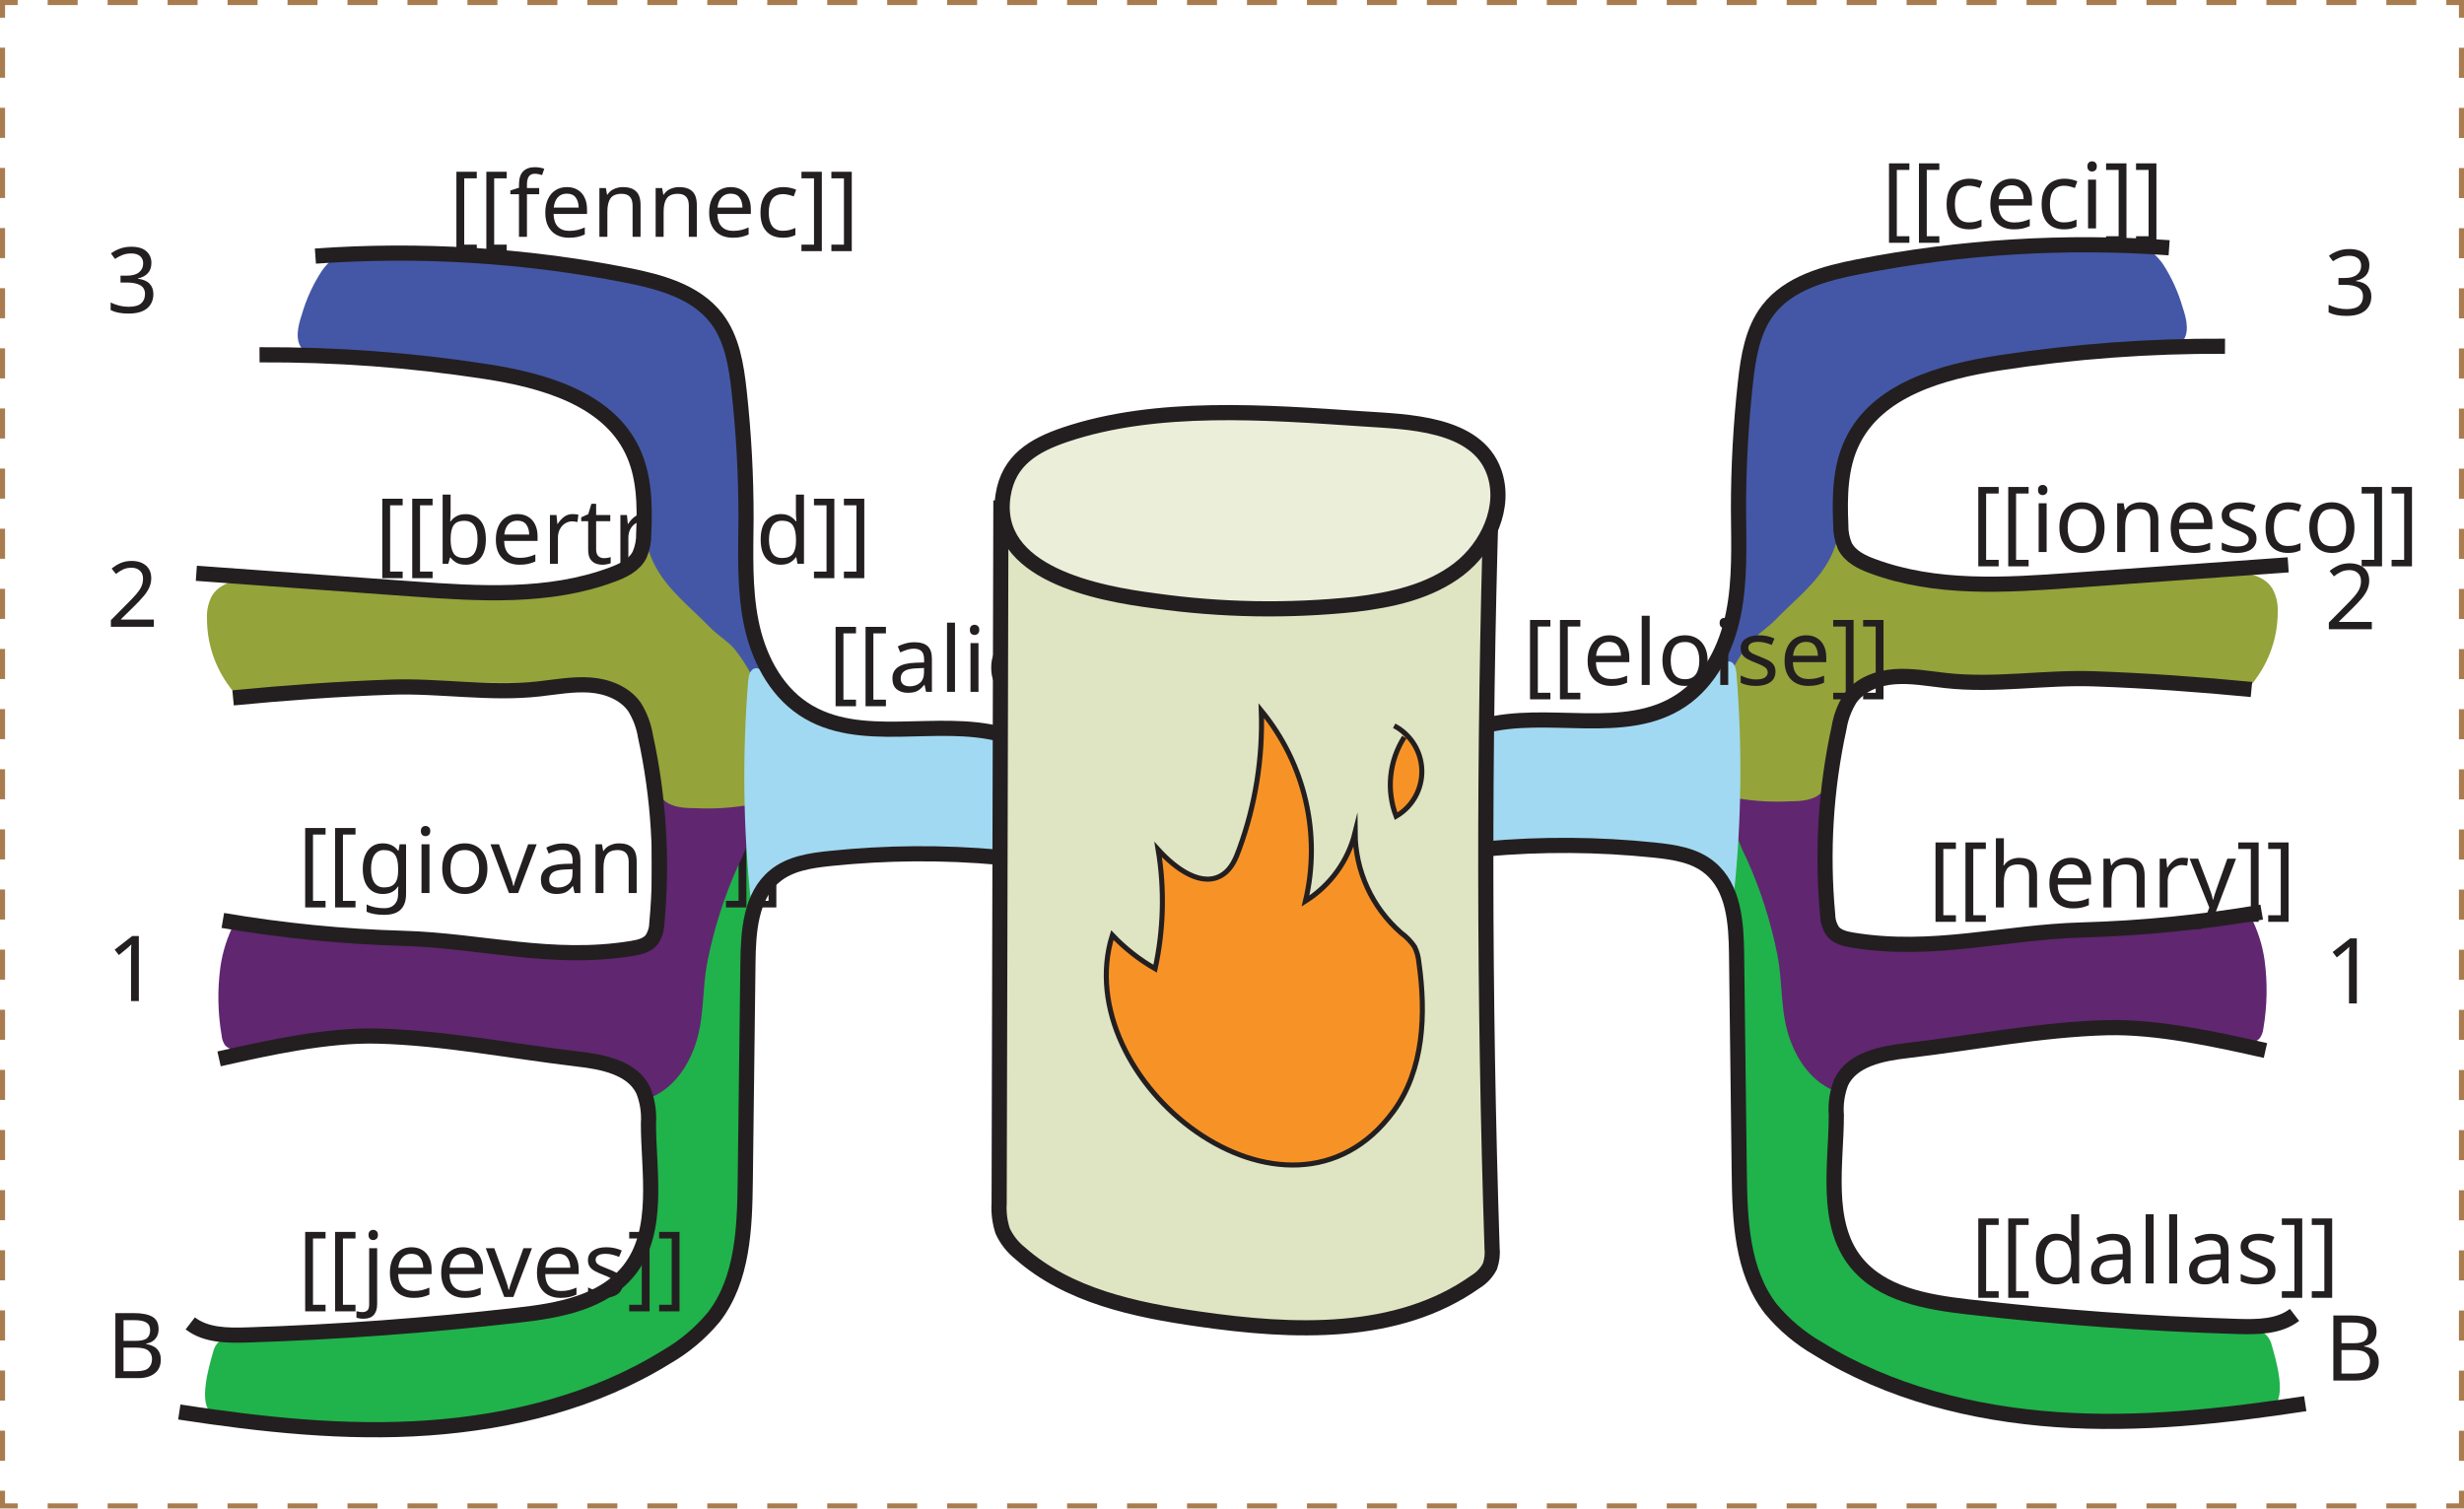
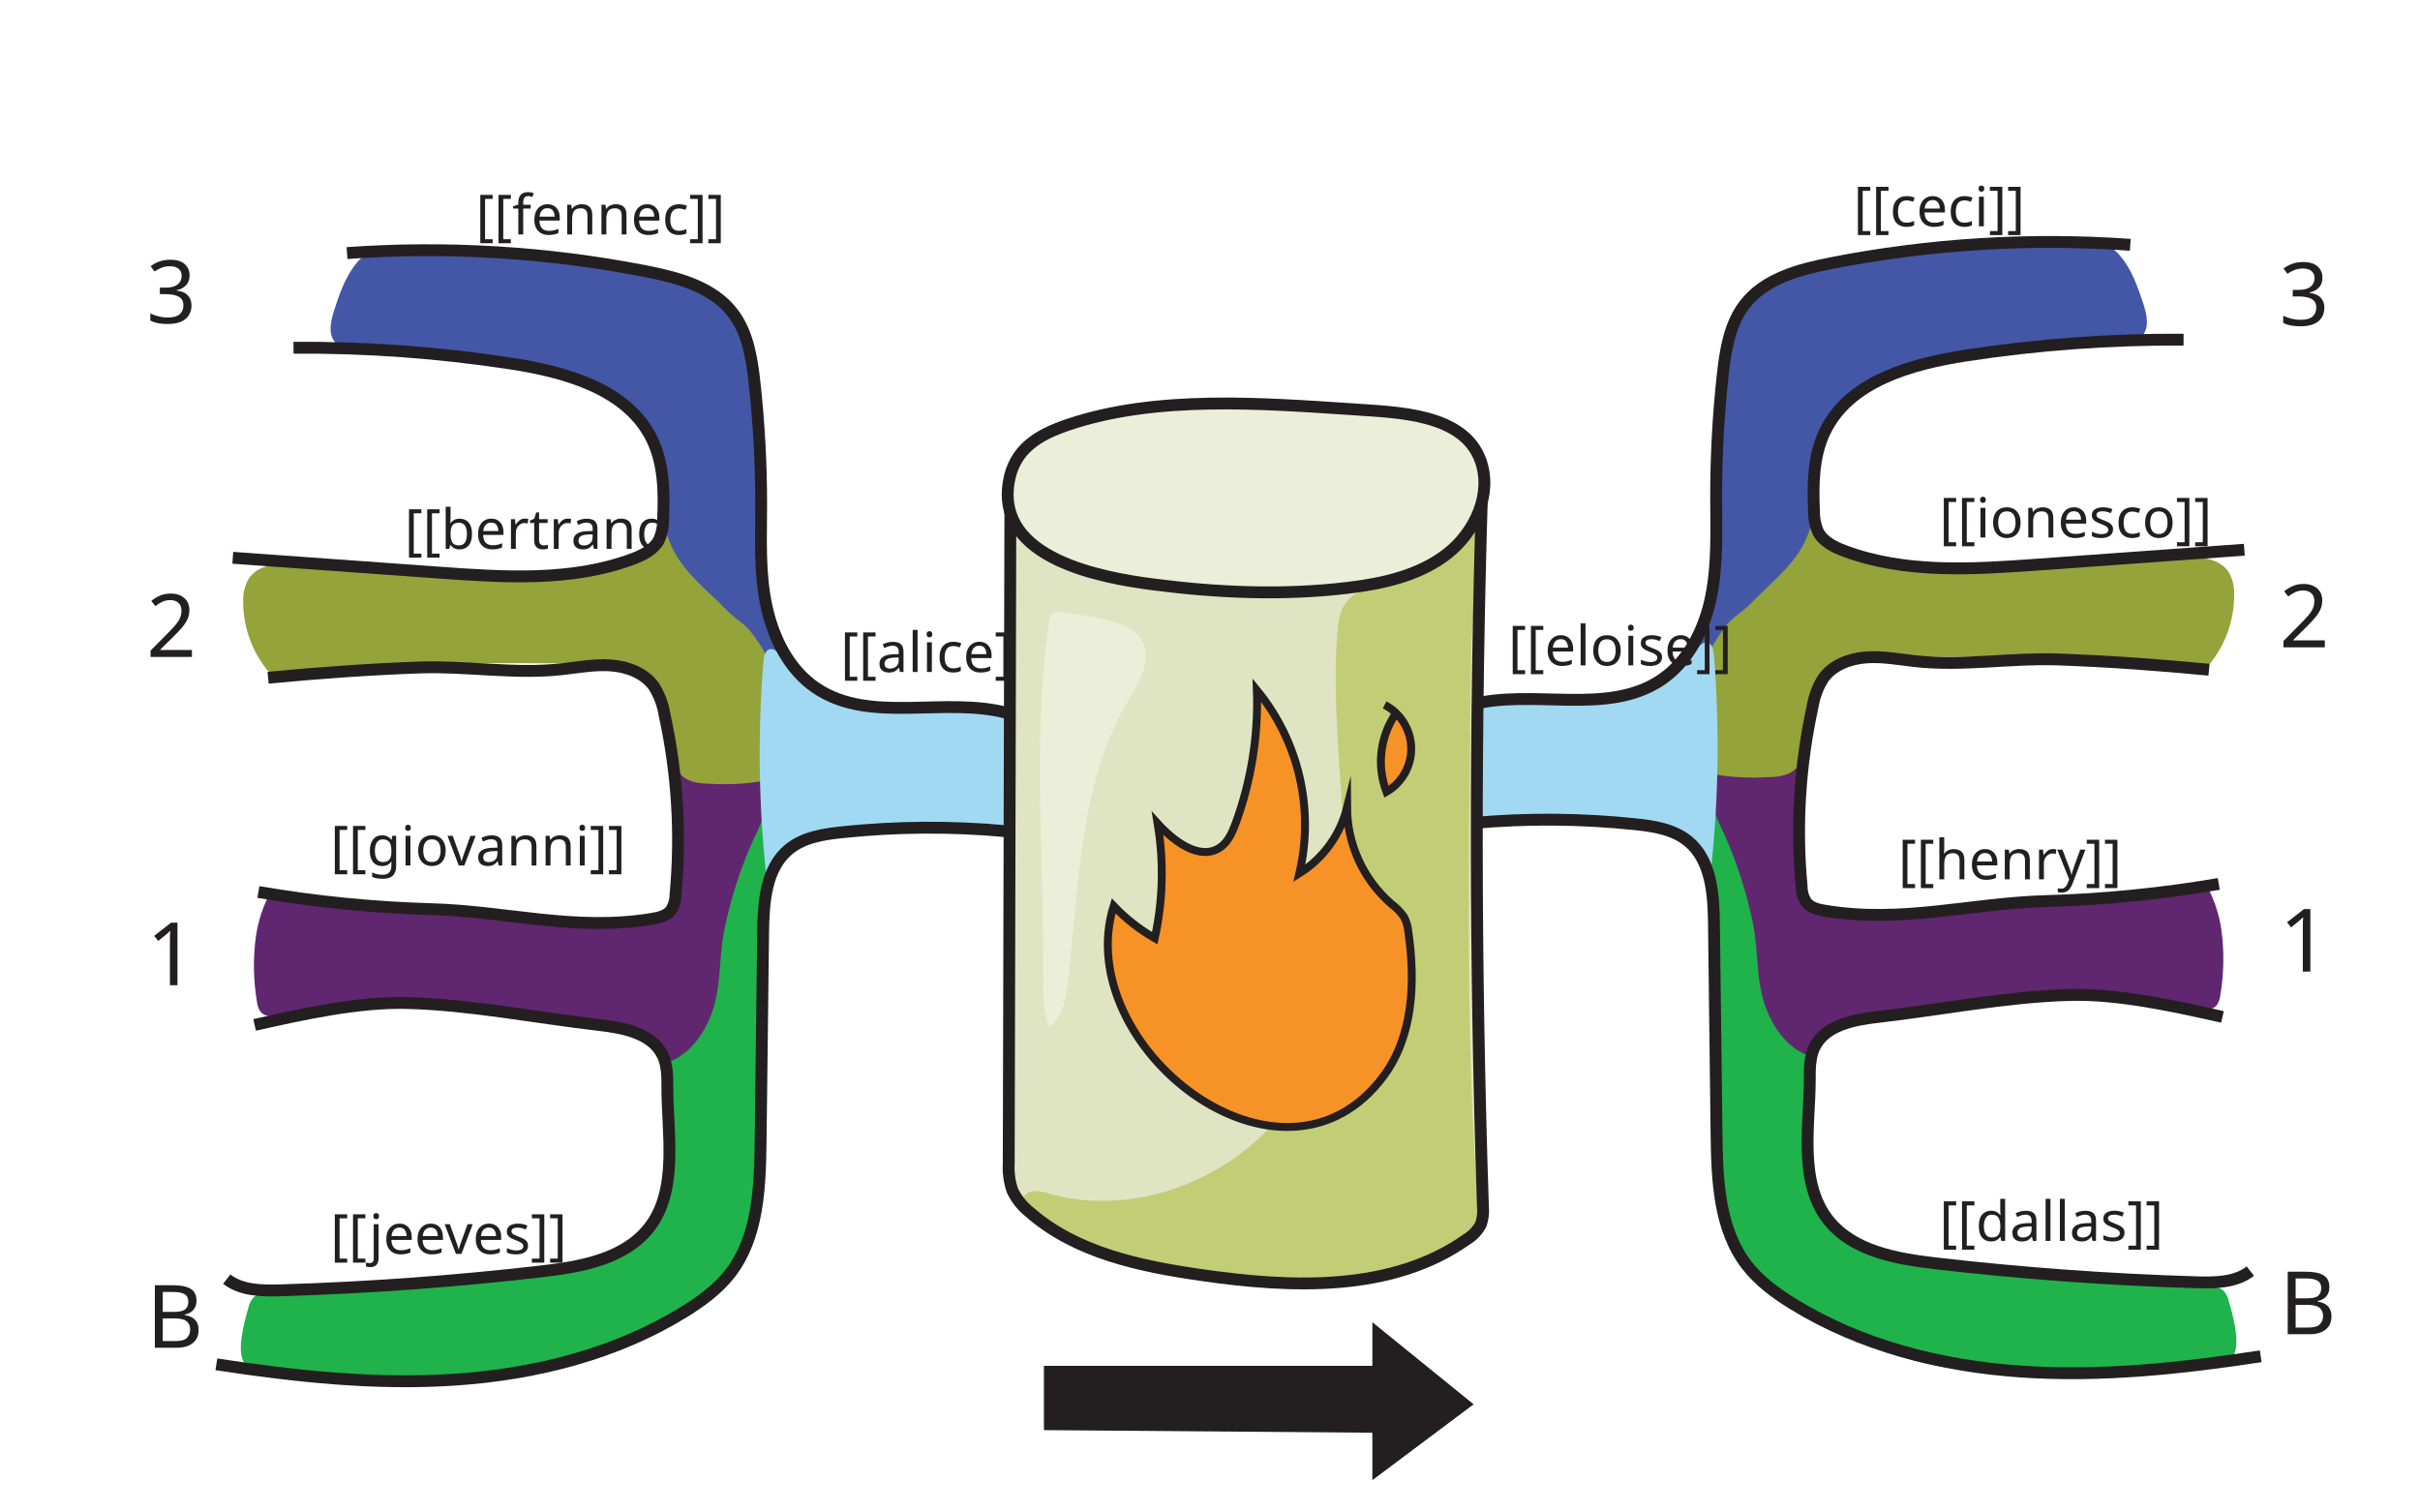
- <svg xmlns="http://www.w3.org/2000/svg" width="487.33" height="298.33" viewBox="0 0 487.33 298.33">
+ <svg xmlns="http://www.w3.org/2000/svg" width="612" height="382.33" viewBox="0 0 612 382.33">
  <g id="jeeves">
-     <polyline points="486.83 294.83 486.83 297.83 483.83 297.83" style="fill:none;stroke:#a97c50;stroke-miterlimit:10" />
-     <line x1="477.9" y1="297.83" x2="6.47" y2="297.83" style="fill:none;stroke:#a97c50;stroke-miterlimit:10;stroke-dasharray:5.93,5.93" />
-     <polyline points="3.5 297.83 0.5 297.83 0.5 294.83" style="fill:none;stroke:#a97c50;stroke-miterlimit:10" />
-     <line x1="0.5" y1="288.89" x2="0.5" y2="6.47" style="fill:none;stroke:#a97c50;stroke-miterlimit:10;stroke-dasharray:5.946,5.946" />
-     <polyline points="0.5 3.5 0.5 0.5 3.5 0.5" style="fill:none;stroke:#a97c50;stroke-miterlimit:10" />
-     <line x1="9.43" y1="0.5" x2="480.87" y2="0.5" style="fill:none;stroke:#a97c50;stroke-miterlimit:10;stroke-dasharray:5.93,5.93" />
-     <polyline points="483.83 0.5 486.83 0.5 486.83 3.5" style="fill:none;stroke:#a97c50;stroke-miterlimit:10" />
-     <line x1="486.83" y1="9.45" x2="486.83" y2="291.86" style="fill:none;stroke:#a97c50;stroke-miterlimit:10;stroke-dasharray:5.946,5.946" />
-     <path d="M195.31,395.74a4.94,4.94,0,0,1,2-1.77c1.84-.71,3.88,1,4.33,2.92s-.2,3.91-.75,5.81c-7.09,24.42.33,50.22-5.17,74.86a35.35,35.35,0,0,1-4.48,10.79c-2.11,3.44-4.35,5-7.85,7l-13.3,7.81a56.47,56.47,0,0,1-5.08,2.75,46.69,46.69,0,0,1-6.53,2.27,60.37,60.37,0,0,1-8,1.81,77.41,77.41,0,0,1-9.51.54l-19.34.29c-3.14,0-6.62.53-9.73.11-2.39-.31-4.27-.91-6.78-.88a66.62,66.62,0,0,1-10.16-.83,7.19,7.19,0,0,1-2.84-.84c-2.85-1.79-.59-9.4.16-12a4.3,4.3,0,0,1,1.27-2.31,4.56,4.56,0,0,1,2.11-.73c5.36,0,11-1.09,16.38-1.5q8.7-.68,17.39-1.47c4.85-.44,9.8-1.46,14.66-1.46l2-.24c9.42-1.11,23.08-.84,28.86-10.12a18.21,18.21,0,0,0,1.92-4.75,49.39,49.39,0,0,0,1.38-18.86c-.31-2.76-1-5.48-1.19-8.25-.58-7.58,2.17-15,4.87-22.07,2.07-5.43,3.92-11,6.17-16.35A57.92,57.92,0,0,1,195.31,395.74Z" transform="translate(-50.17 -228.83)" style="fill:#20b24b" />
-     <text transform="translate(58.92 256.5)" style="font-size:18px;fill:#231f20;font-family:SansSerif, SansSerif">[[jeeves]]</text>
+     <path d="M189.58,206.94a6.13,6.13,0,0,1,2.45-2.19c2.27-.87,4.78,1.23,5.33,3.59s-.24,4.81-.92,7.15c-8.72,30,.41,61.75-6.36,92.05a43.54,43.54,0,0,1-5.51,13.27c-2.6,4.22-5.35,6.1-9.65,8.63L158.57,339a67.2,67.2,0,0,1-6.25,3.38,58.08,58.08,0,0,1-8,2.79,75.05,75.05,0,0,1-9.91,2.23,95,95,0,0,1-11.69.66l-23.78.36c-3.86.06-8.14.65-12,.14-2.93-.39-5.25-1.12-8.33-1.09a79.31,79.31,0,0,1-12.49-1,8.78,8.78,0,0,1-3.49-1c-3.52-2.2-.73-11.56.2-14.79a5.31,5.31,0,0,1,1.55-2.84,5.46,5.46,0,0,1,2.6-.89c6.58,0,13.54-1.35,20.14-1.86q10.7-.82,21.38-1.8c6-.54,12-1.8,18-1.8l2.47-.29c11.58-1.37,28.37-1,35.48-12.44a22.25,22.25,0,0,0,2.37-5.85,60.67,60.67,0,0,0,1.69-23.19c-.38-3.4-1.19-6.74-1.46-10.14-.72-9.32,2.67-18.41,6-27.14,2.55-6.68,4.81-13.52,7.59-20.1A71.16,71.16,0,0,1,189.58,206.94Z" style="fill:#20b24b" />
+     <text transform="translate(83.55 317.09)" style="font-size:14px;fill:#231f20;font-family:SansSerif, SansSerif">[[jeeves]]</text>
  </g>
  <g id="giovanni">
-     <text transform="translate(58.92 176.62)" style="font-size:18px;fill:#231f20;font-family:SansSerif, SansSerif">[[giovanni]]</text>
-     <path d="M99.61,436.08c-1.71.43-3.87.79-5-.62A4.28,4.28,0,0,1,94,433.6a44.73,44.73,0,0,1-.24-13.52,27.15,27.15,0,0,1,2.82-8.76,1.61,1.61,0,0,1,.58-.75,1.79,1.79,0,0,1,1.29,0,107.42,107.42,0,0,0,14.74,2.1l31.3,3c9.82.93,19.3,2.21,29.2.85a10.05,10.05,0,0,0,5-1.62,6.79,6.79,0,0,0,2.2-3.85,20.48,20.48,0,0,0,.29-4.5c-.07-6.47-.52-12.91-1.05-19.38a1.6,1.6,0,0,1,.3-1.34,1.57,1.57,0,0,1,.68-.31c2.73-.7,5.48-1,8.19-1.75,2.87-.78,6.26-.91,8.25,1.68a9.28,9.28,0,0,1,1.32,7.44,34.72,34.72,0,0,1-2.77,7.26,87.34,87.34,0,0,0-6,18.78c-1.17,5.83-.49,11.5-2.67,17.27-1.43,3.76-3.89,7.27-7.44,9.16a2.17,2.17,0,0,1-1.59.33,2.54,2.54,0,0,1-1.16-1.11A13.31,13.31,0,0,0,167,438.61c-5-.22-10.3-1.47-15.31-2.17-11.06-1.53-22.19-3-33.37-2.76A84.06,84.06,0,0,0,99.61,436.08Z" transform="translate(-50.17 -228.83)" style="fill:#602670" />
+     <text transform="translate(83.55 218.88)" style="font-size:14px;fill:#231f20;font-family:SansSerif, SansSerif">[[giovanni]]</text>
+     <path d="M71.91,256.53c-2.11.53-4.77,1-6.09-.76a5.21,5.21,0,0,1-.81-2.28,54.81,54.81,0,0,1-.3-16.62,33.59,33.59,0,0,1,3.46-10.78,2.12,2.12,0,0,1,.72-.92,2.18,2.18,0,0,1,1.59,0,133,133,0,0,0,18.13,2.58l38.48,3.67c12.08,1.14,23.74,2.72,35.9,1,2.16-.3,4.44-.64,6.15-2a8.21,8.21,0,0,0,2.7-4.73,24.35,24.35,0,0,0,.36-5.53c-.09-8-.63-15.88-1.28-23.83a2,2,0,0,1,.36-1.66,2.08,2.08,0,0,1,.83-.37c3.37-.87,6.74-1.23,10.08-2.15,3.53-1,7.7-1.12,10.14,2.06,1.95,2.53,2.25,6,1.62,9.15a42.77,42.77,0,0,1-3.4,8.93,106.88,106.88,0,0,0-7.42,23.09c-1.44,7.16-.6,14.14-3.28,21.23-1.76,4.62-4.79,8.94-9.15,11.27a2.69,2.69,0,0,1-1.95.4,3.08,3.08,0,0,1-1.43-1.36,16.39,16.39,0,0,0-12.5-7.31c-6.16-.27-12.67-1.8-18.83-2.66-13.59-1.88-27.28-3.7-41-3.39A103.44,103.44,0,0,0,71.91,256.53Z" style="fill:#602670" />
  </g>
  <g id="bertrand">
-     <text transform="translate(74.17 111.5)" style="font-size:18px;fill:#231f20;font-family:SansSerif, SansSerif">[[bertrand]]</text>
-     <path d="M102.57,343.44l13.68.82c4.37.26,9,1,13.36.73,8.5-.51,17,.71,25.65-.17,4.43-.45,8.94-.77,13.22-2.08,3.18-1,8.39-3.06,8.84-6.93a5.2,5.2,0,0,1,.34-2,2,2,0,0,1,1.74-.91,3.09,3.09,0,0,1,1.88.77c1.39,1.17,1.89,3.06,2.53,4.76,2.87,7.57,10.43,12.55,15.42,18.71a18.48,18.48,0,0,1,3.14,4.94,21.11,21.11,0,0,1,1,7.13c.13,5,.24,10.19-1.25,15a6,6,0,0,1-1.27,2.45,6.07,6.07,0,0,1-3.31,1.49,48.41,48.41,0,0,1-10,.51c-2.16,0-4.54-.16-6.13-1.63s-1.85-3.51-2.1-5.49a47.31,47.31,0,0,0-1.63-9.1,12.38,12.38,0,0,0-5.52-7.15c-2.53-1.33-5.51-1.37-8.37-1.38l-11.4,0c-17.46-.06-35-.12-52.25,2.65a5.25,5.25,0,0,1-2.23,0,4.71,4.71,0,0,1-2.3-1.87,22.35,22.35,0,0,1-4.5-13.49,8.69,8.69,0,0,1,1-4.58C94.18,343.36,98.76,343.22,102.57,343.44Z" transform="translate(-50.17 -228.83)" style="fill:#94a33a" />
+     <text transform="translate(102.31 138.8)" style="font-size:14px;fill:#231f20;font-family:SansSerif, SansSerif">[[bertrand]]</text>
+     <path d="M75.55,142.63l16.81,1c5.38.32,11.06,1.21,16.43.88,10.45-.62,21,.88,31.54-.2,5.45-.55,11-.94,16.26-2.55,3.9-1.19,10.32-3.77,10.86-8.53a6.38,6.38,0,0,1,.43-2.48,2.4,2.4,0,0,1,2.14-1.13,3.76,3.76,0,0,1,2.3,1c1.71,1.44,2.33,3.75,3.12,5.84,3.53,9.31,12.82,15.45,19,23a22.86,22.86,0,0,1,3.86,6.08c1.07,2.76,1.16,5.8,1.24,8.76.15,6.21.29,12.54-1.55,18.46a5.95,5.95,0,0,1-5.63,4.85,58.78,58.78,0,0,1-12.3.62c-2.66-.05-5.57-.2-7.53-2s-2.28-4.31-2.59-6.76c-.47-3.76-.8-7.58-2-11.17s-3.43-7-6.79-8.8c-3.1-1.64-6.78-1.69-10.29-1.7l-14-.06c-21.47-.08-43.06-.15-64.25,3.26a6.72,6.72,0,0,1-2.75.05,5.81,5.81,0,0,1-2.83-2.3,27.57,27.57,0,0,1-5.53-16.59,10.68,10.68,0,0,1,1.29-5.63C65.22,142.52,70.86,142.35,75.55,142.63Z" style="fill:#94a33a" />
  </g>
  <g id="fennec">
-     <text transform="translate(88.83 46.83)" style="font-size:18px;fill:#231f20;font-family:SansSerif, SansSerif">[[fennec]]</text>
-     <path d="M113.85,282.36c1-1.37,2.55-3.09,4.33-3.32,3.26-.42,7.1.11,10.43.12,3.71,0,7.42.09,11.13.23q11.13.41,22.22,1.55c6.42.66,12.86,1.52,19,3.58,5.68,1.91,11.43,5.32,13.46,11,1,2.74,1,5.73,1.26,8.63.42,4.57,1.52,9.06,2.06,13.61.86,7.32.25,14.69.3,22,.06,7.64,1.82,14.13,4.66,21.2a4.45,4.45,0,0,1,.49,2.38,3.45,3.45,0,0,1-1.4,2,1.43,1.43,0,0,1-.43.25c-.68.22-1.23-.56-1.55-1.2a33.3,33.3,0,0,0-4.41-7.25c-1.41-1.61-3.33-2.7-4.84-4.26-3.79-3.94-8.39-7.37-10.92-12.33-2.25-4.37-2.56-9.45-2.88-14.35a22.27,22.27,0,0,0-1.48-7.79A18.5,18.5,0,0,0,171,313a42.68,42.68,0,0,0-8.23-6.3c-7.19-4.14-15.63-5.59-23.92-6.12s-16.62-.21-24.87-1.15a6.4,6.4,0,0,1-3.8-1.34c-1.79-1.71-1.12-4.67-.33-7A31.92,31.92,0,0,1,113.85,282.36Z" transform="translate(-50.17 -228.83)" style="fill:#4457a6" />
+     <text transform="translate(120.34 59.29)" style="font-size:14px;fill:#231f20;font-family:SansSerif, SansSerif">[[fennec]]</text>
+     <path d="M89.41,67.52c1.22-1.68,3.13-3.8,5.33-4.08,4-.52,8.73.13,12.82.15,4.56,0,9.13.11,13.69.27q13.69.51,27.32,1.91c7.89.81,15.82,1.87,23.34,4.4,7,2.35,14.05,6.55,16.55,13.48,1.22,3.37,1.21,7,1.54,10.62.52,5.62,1.88,11.13,2.54,16.73,1.06,9,.31,18.06.37,27.09.07,9.39,2.24,17.37,5.73,26.06a5.62,5.62,0,0,1,.61,2.93,4.27,4.27,0,0,1-1.73,2.51,1.63,1.63,0,0,1-.52.31c-.85.26-1.52-.69-1.91-1.48a41.17,41.17,0,0,0-5.43-8.91c-1.73-2-4.09-3.33-5.94-5.25-4.66-4.83-10.32-9.06-13.44-15.15-2.75-5.38-3.14-11.62-3.54-17.65-.21-3.26-.46-6.61-1.82-9.58a22.68,22.68,0,0,0-5.18-6.72,52.08,52.08,0,0,0-10.12-7.75c-8.85-5.09-19.22-6.87-29.41-7.52s-20.45-.26-30.59-1.42C88,88.28,86.17,88,85,86.83c-2.2-2.11-1.38-5.74-.4-8.63C85.81,74.48,87.11,70.7,89.41,67.52Z" style="fill:#4457a6" />
  </g>
  <g id="alice">
-     <path d="M249.13,374a2.65,2.65,0,0,1,1.78.83,2.58,2.58,0,0,1,.35,1.2q1.11,9.36,1.49,18.78a4.1,4.1,0,0,1-.15,1.6c-.45,1.2-1.9,1.7-3.19,1.77-2.53.14-5-.76-7.51-1.05a30.53,30.53,0,0,0-5.89.09l-16.89,1.32a49.12,49.12,0,0,0-11.32,1.78,16.62,16.62,0,0,0-9.15,6.54,235.12,235.12,0,0,1-.5-43.43c.08-1,.39-2.25,1.38-2.42.76-.14,1.42.49,1.95,1.05,4.58,4.83,10.3,8.87,16.83,10.19a47.53,47.53,0,0,0,9.54.61C235.18,372.78,241.88,372.69,249.13,374Z" transform="translate(-50.17 -228.83)" style="fill:#a2d9f2" />
-     <text transform="translate(163.83 136.83)" style="font-size:18px;fill:#231f20;font-family:SansSerif, SansSerif">[[alice]]</text>
+     <path d="M255.76,180.14a3.21,3.21,0,0,1,2.19,1,3.35,3.35,0,0,1,.43,1.47q1.37,11.51,1.83,23.1a5,5,0,0,1-.19,2c-.55,1.48-2.34,2.09-3.92,2.18-3.11.17-6.14-.94-9.23-1.29a38.19,38.19,0,0,0-7.25.11l-20.76,1.62c-4.69.37-9.44.75-13.92,2.19s-8.75,4.06-11.26,8.05a289.65,289.65,0,0,1-.61-53.41c.1-1.23.48-2.77,1.69-3,.94-.16,1.75.6,2.4,1.29,5.64,6,12.67,10.92,20.7,12.53a57.47,57.47,0,0,0,11.73.75C238.6,178.7,246.84,178.59,255.76,180.14Z" style="fill:#a2d9f2" />
+     <text transform="translate(212.56 169.94)" style="font-size:14px;fill:#231f20;font-family:SansSerif, SansSerif">[[alice]]</text>
  </g>
  <g id="dallas">
-     <path d="M396.45,394.39a4.93,4.93,0,0,0-2-1.78c-1.84-.71-3.89,1-4.33,2.92s.2,3.91.75,5.81c7.09,24.42-.34,50.22,5.17,74.86a35.3,35.3,0,0,0,4.48,10.8c2.11,3.43,4.35,5,7.85,7l13.29,7.8a55.34,55.34,0,0,0,5.08,2.75,46.69,46.69,0,0,0,6.53,2.27,60.16,60.16,0,0,0,8.06,1.81,75.49,75.49,0,0,0,9.51.54l19.33.29c3.15,0,6.63.53,9.74.12,2.38-.32,4.27-.92,6.78-.89a64,64,0,0,0,10.15-.83,7.25,7.25,0,0,0,2.84-.83c2.86-1.8.59-9.41-.16-12a4.35,4.35,0,0,0-1.26-2.31,4.54,4.54,0,0,0-2.11-.72c-5.36,0-11-1.09-16.38-1.51q-8.7-.68-17.39-1.46c-4.85-.44-9.8-1.47-14.67-1.47l-2-.23c-9.42-1.12-23.08-.85-28.86-10.12a18.07,18.07,0,0,1-1.92-4.76,49.18,49.18,0,0,1-1.38-18.86c.31-2.76,1-5.48,1.18-8.25.59-7.57-2.16-15-4.87-22.07-2.07-5.43-3.91-11-6.17-16.34A57,57,0,0,0,396.45,394.39Z" transform="translate(-50.17 -228.83)" style="fill:#20b24b" />
-     <text transform="translate(389.83 253.83)" style="font-size:18px;fill:#231f20;font-family:SansSerif, SansSerif">[[dallas]]</text>
+     <path d="M436.91,205.27a6.1,6.1,0,0,0-2.45-2.18c-2.27-.88-4.78,1.22-5.33,3.59s.24,4.81.92,7.14c8.72,30-.41,61.75,6.36,92.05a43.29,43.29,0,0,0,5.51,13.27c2.6,4.22,5.35,6.11,9.65,8.63l16.35,9.6a68.33,68.33,0,0,0,6.24,3.38,56.92,56.92,0,0,0,8,2.79,73.49,73.49,0,0,0,9.91,2.23,95,95,0,0,0,11.69.66l23.78.36c3.86.06,8.14.65,12,.14,2.93-.39,5.24-1.12,8.33-1.09a80.51,80.51,0,0,0,12.49-1,9,9,0,0,0,3.49-1c3.51-2.2.73-11.56-.2-14.79a5.31,5.31,0,0,0-1.55-2.84,5.46,5.46,0,0,0-2.6-.89c-6.58,0-13.54-1.34-20.14-1.86q-10.7-.82-21.38-1.8c-6-.54-12.05-1.8-18-1.8l-2.47-.29c-11.58-1.37-28.37-1-35.48-12.44a22.25,22.25,0,0,1-2.37-5.85A60.67,60.67,0,0,1,457.94,278c.38-3.39,1.19-6.73,1.45-10.14.72-9.32-2.66-18.41-6-27.14-2.55-6.68-4.81-13.52-7.59-20.1A71.16,71.16,0,0,0,436.91,205.27Z" style="fill:#20b24b" />
+     <text transform="translate(490.45 313.82)" style="font-size:14px;fill:#231f20;font-family:SansSerif, SansSerif">[[dallas]]</text>
  </g>
  <g id="henry">
-     <path d="M492.15,434.72c1.72.43,3.88.79,5-.62a4.13,4.13,0,0,0,.67-1.85,44.74,44.74,0,0,0,.24-13.52,27.24,27.24,0,0,0-2.82-8.76,1.61,1.61,0,0,0-.58-.75,1.74,1.74,0,0,0-1.29,0,107.54,107.54,0,0,1-14.75,2.09l-31.29,3c-9.82.93-19.31,2.21-29.2.86a10,10,0,0,1-5-1.63,6.68,6.68,0,0,1-2.2-3.85,19.89,19.89,0,0,1-.29-4.5c.07-6.47.51-12.91,1-19.37a1.61,1.61,0,0,0-.29-1.35,1.55,1.55,0,0,0-.68-.3c-2.74-.71-5.48-1-8.2-1.75s-6.25-.91-8.24,1.67a9.25,9.25,0,0,0-1.32,7.44,34.46,34.46,0,0,0,2.77,7.27,87.08,87.08,0,0,1,6,18.77c1.17,5.83.49,11.51,2.67,17.27,1.43,3.76,3.89,7.27,7.44,9.16a2.15,2.15,0,0,0,1.58.33,2.46,2.46,0,0,0,1.17-1.11,13.34,13.34,0,0,1,10.16-5.94c5-.22,10.31-1.47,15.32-2.16,11-1.54,22.19-3,33.37-2.76A84.47,84.47,0,0,1,492.15,434.72Z" transform="translate(-50.17 -228.83)" style="fill:#602670" />
-     <text transform="translate(381.37 179.47)" style="font-size:18px;fill:#231f20;font-family:SansSerif, SansSerif">[[henry]]</text>
+     <path d="M554.58,254.86c2.11.54,4.77,1,6.09-.75a5.2,5.2,0,0,0,.81-2.29,54.8,54.8,0,0,0,.3-16.62,33.44,33.44,0,0,0-3.47-10.78,2,2,0,0,0-.71-.92,2.18,2.18,0,0,0-1.59,0,133,133,0,0,1-18.13,2.58l-38.48,3.67c-12.08,1.15-23.74,2.72-35.9,1.05-2.16-.29-4.44-.64-6.15-2a8.16,8.16,0,0,1-2.7-4.73,24.35,24.35,0,0,1-.36-5.53c.08-8,.63-15.88,1.28-23.83a1.47,1.47,0,0,0-1.19-2c-3.37-.87-6.74-1.23-10.08-2.15-3.53-1-7.7-1.12-10.14,2.06-2,2.54-2.25,6-1.62,9.15a42.77,42.77,0,0,0,3.4,8.93,107.23,107.23,0,0,1,7.42,23.09c1.44,7.17.6,14.15,3.28,21.23,1.76,4.62,4.78,9,9.15,11.27a2.64,2.64,0,0,0,1.95.4,3.08,3.08,0,0,0,1.43-1.36,16.39,16.39,0,0,1,12.5-7.31c6.16-.26,12.67-1.8,18.83-2.65,13.59-1.89,27.28-3.71,41-3.4A104,104,0,0,1,554.58,254.86Z" style="fill:#602670" />
+     <text transform="translate(480.05 222.37)" style="font-size:14px;fill:#231f20;font-family:SansSerif, SansSerif">[[henry]]</text>
  </g>
  <g id="ionesco">
-     <path d="M489.2,342.09l-13.68.82c-4.37.26-9,1-13.36.72-8.5-.51-17.05.71-25.65-.16-4.43-.45-8.94-.77-13.22-2.08-3.18-1-8.39-3.06-8.84-6.94a5.24,5.24,0,0,0-.35-2,1.94,1.94,0,0,0-1.74-.91,3,3,0,0,0-1.87.78c-1.39,1.17-1.89,3.05-2.54,4.75-2.87,7.57-10.42,12.56-15.42,18.71a19,19,0,0,0-3.14,4.94,21.11,21.11,0,0,0-1,7.13c-.12,5.05-.24,10.2,1.26,15a4.82,4.82,0,0,0,4.58,3.94,47,47,0,0,0,10,.51c2.16,0,4.53-.16,6.12-1.63s1.86-3.5,2.11-5.49a46.32,46.32,0,0,1,1.63-9.09,12.28,12.28,0,0,1,5.52-7.15c2.52-1.34,5.51-1.38,8.37-1.39l11.39,0c17.46-.07,35-.13,52.26,2.64a5.25,5.25,0,0,0,2.23,0,4.6,4.6,0,0,0,2.3-1.87,22.38,22.38,0,0,0,4.5-13.49,8.71,8.71,0,0,0-1.05-4.58C497.59,342,493,341.86,489.2,342.09Z" transform="translate(-50.17 -228.83)" style="fill:#94a33a" />
-     <text transform="translate(389.83 109.17)" style="font-size:18px;fill:#231f20;font-family:SansSerif, SansSerif">[[ionesco]]</text>
+     <path d="M550.94,141l-16.81,1c-5.38.32-11.06,1.21-16.43.89-10.45-.63-21,.87-31.54-.2-5.45-.56-11-.95-16.26-2.56-3.9-1.19-10.32-3.76-10.87-8.53a6.2,6.2,0,0,0-.42-2.48,2.4,2.4,0,0,0-2.14-1.12,3.73,3.73,0,0,0-2.3.95c-1.71,1.44-2.33,3.76-3.12,5.85-3.53,9.3-12.82,15.44-19,23a23.54,23.54,0,0,0-3.86,6.08,26.37,26.37,0,0,0-1.23,8.77c-.15,6.2-.29,12.53,1.55,18.46a7.39,7.39,0,0,0,1.55,3,7.49,7.49,0,0,0,4.08,1.83,59.44,59.44,0,0,0,12.3.63c2.66-.05,5.57-.2,7.53-2s2.28-4.31,2.59-6.75c.47-3.77.8-7.59,2-11.18s3.43-7,6.78-8.79c3.11-1.65,6.79-1.7,10.3-1.71l14-.05c21.47-.08,43.05-.16,64.25,3.25a6.55,6.55,0,0,0,2.75.05,5.69,5.69,0,0,0,2.82-2.3A27.5,27.5,0,0,0,565,150.47a10.7,10.7,0,0,0-1.29-5.63C561.27,140.86,555.63,140.68,550.94,141Z" style="fill:#94a33a" />
+     <text transform="translate(490.45 135.93)" style="font-size:14px;fill:#231f20;font-family:SansSerif, SansSerif">[[ionesco]]</text>
  </g>
  <g id="ceci">
-     <path d="M477.92,281c-1-1.37-2.55-3.09-4.33-3.32-3.27-.41-7.11.12-10.43.13q-5.57,0-11.13.22-11.14.41-22.22,1.55c-6.42.66-12.87,1.52-19,3.58-5.68,1.91-11.43,5.33-13.46,11-1,2.75-1,5.73-1.26,8.64-.42,4.57-1.53,9.05-2.07,13.61-.86,7.31-.24,14.69-.3,22-.05,7.63-1.81,14.12-4.65,21.19a4.55,4.55,0,0,0-.5,2.38,3.43,3.43,0,0,0,1.41,2,1.33,1.33,0,0,0,.42.26c.69.21,1.24-.56,1.56-1.21a33.08,33.08,0,0,1,4.41-7.24c1.41-1.61,3.33-2.71,4.83-4.27,3.79-3.93,8.39-7.37,10.93-12.32,2.24-4.38,2.56-9.45,2.88-14.36a21.87,21.87,0,0,1,1.48-7.79,18.5,18.5,0,0,1,4.22-5.47,42.62,42.62,0,0,1,8.22-6.3c7.2-4.14,15.64-5.58,23.92-6.11S469.5,299,477.75,298a6.33,6.33,0,0,0,3.79-1.33c1.8-1.72,1.13-4.67.33-7A32,32,0,0,0,477.92,281Z" transform="translate(-50.17 -228.83)" style="fill:#4457a6" />
-     <text transform="translate(372.17 45.17)" style="font-size:18px;fill:#231f20;font-family:SansSerif, SansSerif">[[ceci]]</text>
+     <path d="M537.08,65.85c-1.22-1.68-3.14-3.8-5.33-4.08-4-.52-8.73.14-12.82.15q-6.85,0-13.69.27-13.69.51-27.32,1.91c-7.89.82-15.82,1.87-23.34,4.4-7,2.36-14.05,6.55-16.55,13.48-1.22,3.38-1.22,7-1.54,10.62-.52,5.62-1.89,11.13-2.55,16.74-1.06,9-.3,18.06-.36,27.08-.07,9.39-2.24,17.37-5.73,26.06a5.62,5.62,0,0,0-.61,2.93,4.24,4.24,0,0,0,1.73,2.51,1.63,1.63,0,0,0,.52.31c.84.26,1.52-.69,1.91-1.48a41.17,41.17,0,0,1,5.43-8.91c1.73-2,4.09-3.32,5.94-5.24,4.66-4.84,10.32-9.07,13.44-15.16,2.75-5.38,3.14-11.62,3.54-17.65.21-3.26.46-6.6,1.82-9.58a22.81,22.81,0,0,1,5.18-6.72,52.47,52.47,0,0,1,10.12-7.75c8.85-5.09,19.22-6.87,29.41-7.52s20.45-.26,30.59-1.42c1.67-.19,3.45-.48,4.67-1.64,2.2-2.11,1.38-5.74.4-8.63C540.68,72.81,539.38,69,537.08,65.85Z" style="fill:#4457a6" />
+     <text transform="translate(468.73 57.24)" style="font-size:14px;fill:#231f20;font-family:SansSerif, SansSerif">[[ceci]]</text>
  </g>
  <g id="eloise">
-     <path d="M363.92,371.45a47.38,47.38,0,0,0,9.53-.61c6.54-1.32,12.25-5.36,16.84-10.19.53-.56,1.19-1.18,1.95-1,1,.17,1.29,1.42,1.37,2.42a235.21,235.21,0,0,1-.49,43.44,16.62,16.62,0,0,0-9.16-6.55,49.49,49.49,0,0,0-11.32-1.78l-16.88-1.32a31.34,31.34,0,0,0-5.89-.08c-2.52.28-5,1.18-7.51,1-1.29-.07-2.74-.56-3.19-1.77a3.91,3.91,0,0,1-.15-1.6q.38-9.4,1.49-18.78a2.5,2.5,0,0,1,.35-1.2,2.55,2.55,0,0,1,1.77-.82C349.89,371.33,356.59,371.42,363.92,371.45Z" transform="translate(-50.17 -228.83)" style="fill:#a2d9f2" />
-     <text transform="translate(301.17 135.47)" style="font-size:18px;fill:#231f20;font-family:SansSerif, SansSerif">[[eloise]]</text>
+     <path d="M396.9,177.06a58.23,58.23,0,0,0,11.73-.74c8-1.62,15.06-6.59,20.7-12.54.65-.68,1.46-1.45,2.4-1.29,1.21.22,1.58,1.75,1.69,3a289.56,289.56,0,0,1-.61,53.4c-2.51-4-6.78-6.61-11.26-8s-9.23-1.82-13.92-2.18L386.87,207a38.2,38.2,0,0,0-7.25-.11c-3.09.35-6.12,1.46-9.23,1.29-1.58-.08-3.37-.69-3.92-2.18a4.79,4.79,0,0,1-.19-2q.47-11.58,1.83-23.09a2.41,2.41,0,0,1,2.62-2.5C379.65,176.92,387.89,177,396.9,177.06Z" style="fill:#a2d9f2" />
+     <text transform="translate(381.43 168.28)" style="font-size:14px;fill:#231f20;font-family:SansSerif, SansSerif">[[eloise]]</text>
  </g>
  <g id="Layer_1" data-name="Layer 1">
-     <path d="M343.35,372.47c12.92-3.5,28.17,2.31,39.32-5.11,5.7-3.8,9-10.44,10.34-17.15s1.05-13.65,1-20.5a228.49,228.49,0,0,1,1.37-25.22c.55-5,1.38-10.31,4.46-14.33,4.1-5.35,11.2-7.27,17.82-8.56a233.37,233.37,0,0,1,61.52-3.77" transform="translate(-50.17 -228.83)" style="fill:none;stroke:#231f20;stroke-miterlimit:10;stroke-width:3px" />
-     <path d="M343.92,396.73a172.87,172.87,0,0,1,33.43.22c3.89.41,8,1,11,3.53,4.75,3.92,5.21,10.91,5.28,17.07q.27,21.56.53,43.1c.11,9.4.47,19.53,6.21,27a34.64,34.64,0,0,0,9.43,7.93c14,8.67,30.53,12.83,47,14s33-.65,49.3-3.14" transform="translate(-50.17 -228.83)" style="fill:none;stroke:#231f20;stroke-miterlimit:10;stroke-width:3px" />
-     <path d="M490.23,297.31a282.53,282.53,0,0,0-44.72,3.3c-11.31,1.74-24.05,5.3-29,15.61-2.42,5-2.51,10.83-2.27,16.4a10.09,10.09,0,0,0,.8,4.19c1.05,2.08,3.33,3.21,5.52,4,12.48,4.64,26.23,3.75,39.51,2.79l42.66-3.06" transform="translate(-50.17 -228.83)" style="fill:none;stroke:#231f20;stroke-miterlimit:10;stroke-width:3px" />
-     <path d="M495.46,365.19c-10.38-1-20.81-1.75-31.2-2.11-9.69-.34-19.5,1.44-29.3.34-3.35-.37-6.71-1-10.07-.76s-6.84,1.56-8.8,4.3a15.71,15.71,0,0,0-2.19,5.83,120.65,120.65,0,0,0-2.25,37,6,6,0,0,0,1,3.22c.91,1.16,2.49,1.51,3.95,1.75,15.81,2.59,29.81-1.56,45.19-2a252.89,252.89,0,0,0,35.7-3.54" transform="translate(-50.17 -228.83)" style="fill:none;stroke:#231f20;stroke-miterlimit:10;stroke-width:3px" />
-     <path d="M498.23,436.59c-9.75-2.19-21.4-4.77-31.37-4.51-13.09.35-26.54,3-39.55,4.53-5,.58-10.84,1.72-13,6.27a14.92,14.92,0,0,0-.95,6.52c0,9.33-2.38,21.21,3.83,29,5.09,6.4,14,7.95,22.17,8.89q26.61,3.07,53.42,3.88c3.89.11,8.12.09,11.2-2.29" transform="translate(-50.17 -228.83)" style="fill:none;stroke:#231f20;stroke-miterlimit:10;stroke-width:3px" />
-     <text transform="translate(459.74 62.29)" style="font-size:18px;fill:#231f20;font-family:MyriadPro-Regular, Myriad Pro">3</text>
-     <text transform="translate(459.74 124.44)" style="font-size:18px;fill:#231f20;font-family:MyriadPro-Regular, Myriad Pro">2</text>
-     <text transform="translate(459.74 198.45)" style="font-size:18px;fill:#231f20;font-family:MyriadPro-Regular, Myriad Pro">1</text>
-     <text transform="translate(459.74 273.03)" style="font-size:18px;fill:#231f20;font-family:MyriadPro-Regular, Myriad Pro">B</text>
-     <path d="M248.13,327.8l-.35,139a14.79,14.79,0,0,0,.69,5.47,12.11,12.11,0,0,0,3.47,4.42c9.54,8.42,22.71,11.2,35.3,13,18.69,2.71,39.35,3.57,54.75-7.36a7.75,7.75,0,0,0,2.86-3.05,8.56,8.56,0,0,0,.42-3.67q-2.4-73.89-.16-147.83" transform="translate(-50.17 -228.83)" style="fill:#dfe5c3;stroke:#231f20;stroke-miterlimit:10;stroke-width:3px" />
-     <path d="M270.17,413.77a37.26,37.26,0,0,0,8.46,6.64,62.62,62.62,0,0,0,.6-23.55c3.39,3.73,8.75,7.75,12.89,4.86,1.63-1.14,2.48-3.08,3.16-5a72.42,72.42,0,0,0,4.35-27.35,43.56,43.56,0,0,1,8.74,37.66,22.34,22.34,0,0,0,9.81-13.55,26.55,26.55,0,0,0,9.08,19.83,11.14,11.14,0,0,1,2.68,2.76,8.84,8.84,0,0,1,.86,3.12c1.44,10.12,1,21.23-5.05,29.46C304.91,477,261.2,442.61,270.17,413.77Z" transform="translate(-50.17 -228.83)" style="fill:#f79326;stroke:#231f20;stroke-miterlimit:10" />
-     <path d="M327.91,374.61a17.48,17.48,0,0,0-1.62,15.65,10.22,10.22,0,0,0-.38-17.89" transform="translate(-50.17 -228.83)" style="fill:#f79326;stroke:#231f20;stroke-miterlimit:10" />
-     <path d="M260.82,314.8c-6.11,2.07-11.19,5-12.26,12-2.35,15.5,18.8,19.42,30,20.86a162.32,162.32,0,0,0,39.64.69c7.24-.86,14.69-2.49,20.47-6.93s9.44-12.36,7-19.23c-3.48-9.8-17.29-9.93-26.09-10.53C300.73,310.4,278.94,308.68,260.82,314.8Z" transform="translate(-50.17 -228.83)" style="fill:#ebeed9;stroke:#231f20;stroke-miterlimit:10;stroke-width:3px" />
-     <path d="M248.38,374.12c-12.92-3.5-28.17,2.32-39.32-5.1-5.7-3.8-9-10.44-10.34-17.16s-1.05-13.64-1-20.5a228.49,228.49,0,0,0-1.37-25.22c-.55-5-1.38-10.31-4.46-14.33-4.1-5.35-11.2-7.26-17.82-8.56a233.8,233.8,0,0,0-61.52-3.77" transform="translate(-50.17 -228.83)" style="fill:none;stroke:#231f20;stroke-miterlimit:10;stroke-width:3px" />
-     <path d="M247.81,398.38a172.87,172.87,0,0,0-33.43.23c-3.89.4-8,1-11,3.52-4.75,3.92-5.21,10.91-5.28,17.08q-.27,21.54-.53,43.09c-.11,9.4-.47,19.54-6.21,27a34.64,34.64,0,0,1-9.43,7.93c-14,8.68-30.53,12.83-47,14s-33-.64-49.3-3.14" transform="translate(-50.17 -228.83)" style="fill:none;stroke:#231f20;stroke-miterlimit:10;stroke-width:3px" />
-     <path d="M101.5,299a283.72,283.72,0,0,1,44.72,3.3c11.31,1.74,24.05,5.3,29,15.62,2.42,5,2.51,10.82,2.27,16.39a10.09,10.09,0,0,1-.8,4.19c-1,2.08-3.33,3.21-5.52,4-12.48,4.64-26.23,3.75-39.51,2.8L89,342.21" transform="translate(-50.17 -228.83)" style="fill:none;stroke:#231f20;stroke-miterlimit:10;stroke-width:3px" />
-     <path d="M96.27,366.85c10.38-1,20.81-1.76,31.2-2.12,9.69-.34,19.5,1.44,29.3.35,3.35-.38,6.71-1,10.07-.77s6.84,1.56,8.8,4.3a15.78,15.78,0,0,1,2.19,5.83,120.65,120.65,0,0,1,2.25,37,6.07,6.07,0,0,1-1,3.22c-.91,1.16-2.5,1.51-3.95,1.75-15.81,2.59-29.81-1.56-45.2-2a255.89,255.89,0,0,1-35.69-3.54" transform="translate(-50.17 -228.83)" style="fill:none;stroke:#231f20;stroke-miterlimit:10;stroke-width:3px" />
-     <path d="M93.5,438.25c9.75-2.2,21.4-4.78,31.37-4.51,13.09.34,26.54,3,39.55,4.53,5,.57,10.84,1.71,13,6.26a15,15,0,0,1,1,6.53c0,9.33,2.38,21.21-3.83,29-5.1,6.41-14,8-22.17,8.89Q125.76,492,99,492.85c-3.89.12-8.12.09-11.2-2.29" transform="translate(-50.17 -228.83)" style="fill:none;stroke:#231f20;stroke-miterlimit:10;stroke-width:3px" />
-     <text transform="translate(21.07 61.83)" style="font-size:18px;fill:#231f20;font-family:MyriadPro-Regular, Myriad Pro">3</text>
-     <text transform="translate(21.07 123.97)" style="font-size:18px;fill:#231f20;font-family:MyriadPro-Regular, Myriad Pro">2</text>
-     <text transform="translate(21.07 197.98)" style="font-size:18px;fill:#231f20;font-family:MyriadPro-Regular, Myriad Pro">1</text>
-     <text transform="translate(21.07 272.56)" style="font-size:18px;fill:#231f20;font-family:MyriadPro-Regular, Myriad Pro">B</text>
+     <path d="M371.61,178.32C387.5,174,406.25,181.16,420,172c7-4.67,11.05-12.84,12.72-21.1s1.29-16.77,1.28-25.2a281.69,281.69,0,0,1,1.68-31c.69-6.2,1.7-12.67,5.49-17.62,5-6.58,13.77-8.94,21.91-10.53a287.79,287.79,0,0,1,75.65-4.64" style="fill:none;stroke:#231f20;stroke-miterlimit:10;stroke-width:3px" />
+     <path d="M372.31,208.15a211.39,211.39,0,0,1,41.1.28c4.79.49,9.83,1.27,13.54,4.33,5.85,4.82,6.41,13.42,6.5,21q.32,26.5.65,53c.14,11.56.58,24,7.64,33.18,3.1,4,7.27,7.08,11.59,9.75,17.26,10.67,37.53,15.78,57.78,17.17s40.56-.8,60.61-3.86" style="fill:none;stroke:#231f20;stroke-miterlimit:10;stroke-width:3px" />
+     <path d="M552.21,85.9a348.88,348.88,0,0,0-55,4c-13.91,2.15-29.57,6.53-35.68,19.21-3,6.17-3.08,13.31-2.79,20.16a12.67,12.67,0,0,0,1,5.15c1.3,2.56,4.11,3.94,6.8,4.94,15.34,5.71,32.25,4.61,48.57,3.44l52.46-3.77" style="fill:none;stroke:#231f20;stroke-miterlimit:10;stroke-width:3px" />
+     <path d="M558.64,169.37c-12.76-1.22-25.59-2.16-38.36-2.6-11.92-.41-24,1.77-36,.43-4.12-.46-8.24-1.25-12.38-.94s-8.41,1.91-10.82,5.29a19.17,19.17,0,0,0-2.69,7.16,148.17,148.17,0,0,0-2.77,45.48,7.41,7.41,0,0,0,1.17,4c1.12,1.43,3.07,1.86,4.86,2.15,19.44,3.19,36.65-1.91,55.57-2.45a312.18,312.18,0,0,0,43.89-4.35" style="fill:none;stroke:#231f20;stroke-miterlimit:10;stroke-width:3px" />
+     <path d="M562.05,257.17c-12-2.7-26.32-5.87-38.57-5.55-16.09.43-32.63,3.74-48.64,5.57-6.15.7-13.33,2.11-16,7.7-1.16,2.47-1.18,5.3-1.16,8,0,11.47-2.93,26.08,4.71,35.69,6.26,7.87,17.26,9.78,27.25,10.93q32.73,3.78,65.69,4.77c4.78.14,10,.11,13.77-2.82" style="fill:none;stroke:#231f20;stroke-miterlimit:10;stroke-width:3px" />
+     <text transform="translate(576.41 82.3)" style="font-size:22.133px;fill:#231f20;font-family:MyriadPro-Regular, Myriad Pro">3</text>
+     <text transform="translate(576.41 163.71)" style="font-size:22.133px;fill:#231f20;font-family:MyriadPro-Regular, Myriad Pro">2</text>
+     <text transform="translate(576.41 245.72)" style="font-size:22.133px;fill:#231f20;font-family:MyriadPro-Regular, Myriad Pro">1</text>
+     <text transform="translate(576.41 337.42)" style="font-size:22.133px;fill:#231f20;font-family:MyriadPro-Regular, Myriad Pro">B</text>
+     <path d="M254.53,123.39,254.1,294.3A18,18,0,0,0,255,301a15.05,15.05,0,0,0,4.26,5.43c11.73,10.36,27.92,13.77,43.41,16,23,3.33,48.38,4.39,67.32-9.05a9.6,9.6,0,0,0,3.52-3.75,10.52,10.52,0,0,0,.51-4.51q-3-90.85-.19-181.78" style="fill:#dfe5c3" />
+     <path d="M372,167.53c.09-11.95,2.25-23.71,1.47-35.69-3.61,2.81-6,6.75-9.73,9.56A34.78,34.78,0,0,1,352,147.19c-4.16,1.12-9,1.7-11.57,5.13-1.7,2.22-2.05,5.17-2.25,8-1.46,20.19,1.64,40.4,2,60.63s-2.33,41.47-14,58c-13.29,18.95-38.69,29.19-61,22.89a9.47,9.47,0,0,0-4.09-.59c-1.37.24-2.7,1.39-2.59,2.77a3.64,3.64,0,0,0,.71,1.68c4,5.86,12.67,9.9,19.24,11.73a80,80,0,0,0,10.42,1.95c17.74,2.45,37.87,6.66,55.74,4.31,9.53-1.25,17.93-5.87,25.66-11.46a9.64,9.64,0,0,0,2.6-2.49c1.16-1.83,1-4.16.85-6.32-2.41-31.54-2.41-63.4-2.16-94.92Z" style="fill:#c1ce76" />
+     <path d="M255.53,123.39,255.1,294.3A18,18,0,0,0,256,301a15.05,15.05,0,0,0,4.26,5.43c11.73,10.36,27.92,13.77,43.41,16,23,3.33,48.38,4.39,67.32-9.05a9.6,9.6,0,0,0,3.52-3.75,10.52,10.52,0,0,0,.51-4.51q-3-90.85-.19-181.78" style="fill:none;stroke:#231f20;stroke-miterlimit:10;stroke-width:3px" />
+     <path d="M281.63,229.1a45.71,45.71,0,0,0,10.4,8.17,76.68,76.68,0,0,0,.73-29c4.18,4.59,10.77,9.53,15.86,6,2-1.4,3-3.79,3.88-6.09a89,89,0,0,0,5.36-33.63,53.63,53.63,0,0,1,10.74,46.31,27.42,27.42,0,0,0,12.06-16.66,32.59,32.59,0,0,0,11.17,24.37,14,14,0,0,1,3.29,3.4,10.82,10.82,0,0,1,1.06,3.84c1.77,12.44,1.25,26.1-6.21,36.22C324.34,306.8,270.6,264.56,281.63,229.1Z" style="fill:#f79326;stroke:#231f20;stroke-miterlimit:10;stroke-width:2px" />
+     <path d="M352.62,181a21.54,21.54,0,0,0-2,19.25,12.57,12.57,0,0,0-.46-22" style="fill:#f79326;stroke:#231f20;stroke-miterlimit:10;stroke-width:2px" />
+     <path d="M270.13,107.41c-7.52,2.54-13.76,6.13-15.07,14.78-2.89,19.06,23.11,23.88,36.87,25.64,16.16,2.08,32.57,2.77,48.74.85,8.91-1.05,18.06-3.05,25.18-8.52s11.6-15.19,8.59-23.64c-4.28-12.06-21.26-12.21-32.09-13C319.2,102,292.41,99.88,270.13,107.41Z" style="fill:#ebeed9;stroke:#231f20;stroke-miterlimit:10;stroke-width:3px" />
+     <path d="M254.83,180.35c-15.89-4.31-34.64,2.85-48.34-6.28-7-4.67-11-12.84-12.72-21.1s-1.29-16.77-1.28-25.2a279.52,279.52,0,0,0-1.68-31c-.68-6.19-1.69-12.67-5.49-17.62-5-6.58-13.77-8.93-21.9-10.53A287.86,287.86,0,0,0,87.76,64" style="fill:none;stroke:#231f20;stroke-miterlimit:10;stroke-width:3px" />
+     <path d="M254.13,210.18a212.18,212.18,0,0,0-41.1.28c-4.79.5-9.83,1.27-13.54,4.33-5.85,4.82-6.4,13.42-6.5,21q-.31,26.5-.64,53c-.15,11.56-.59,24-7.65,33.18-3.1,4-7.27,7.08-11.59,9.75-17.26,10.67-37.53,15.78-57.77,17.17s-40.56-.8-60.62-3.86" style="fill:none;stroke:#231f20;stroke-miterlimit:10;stroke-width:3px" />
+     <path d="M74.23,87.94a347.69,347.69,0,0,1,55,4c13.92,2.14,29.57,6.52,35.68,19.2,3,6.18,3.08,13.31,2.79,20.16a12.47,12.47,0,0,1-1,5.15c-1.29,2.56-4.1,3.94-6.8,4.95-15.33,5.7-32.25,4.6-48.57,3.43l-52.46-3.77" style="fill:none;stroke:#231f20;stroke-miterlimit:10;stroke-width:3px" />
+     <path d="M67.8,171.4c12.76-1.22,25.59-2.15,38.37-2.6,11.91-.41,24,1.77,36,.43,4.12-.46,8.25-1.25,12.38-.94s8.41,1.91,10.82,5.29a19.21,19.21,0,0,1,2.69,7.17,148.16,148.16,0,0,1,2.77,45.48,7.38,7.38,0,0,1-1.17,4c-1.12,1.43-3.06,1.86-4.86,2.16-19.43,3.18-36.64-1.92-55.57-2.46a312,312,0,0,1-43.88-4.35" style="fill:none;stroke:#231f20;stroke-miterlimit:10;stroke-width:3px" />
+     <path d="M64.39,259.2c12-2.7,26.32-5.87,38.58-5.55,16.09.43,32.63,3.74,48.63,5.57,6.15.71,13.33,2.11,16,7.7,1.17,2.47,1.18,5.3,1.17,8-.05,11.47,2.93,26.08-4.72,35.69-6.26,7.87-17.26,9.78-27.25,10.93q-32.73,3.78-65.69,4.77c-4.78.14-10,.11-13.77-2.82" style="fill:none;stroke:#231f20;stroke-miterlimit:10;stroke-width:3px" />
+     <text transform="translate(37.02 81.72)" style="font-size:22.133px;fill:#231f20;font-family:MyriadPro-Regular, Myriad Pro">3</text>
+     <text transform="translate(37.02 166.14)" style="font-size:22.133px;fill:#231f20;font-family:MyriadPro-Regular, Myriad Pro">2</text>
+     <text transform="translate(37.02 249.15)" style="font-size:22.133px;fill:#231f20;font-family:MyriadPro-Regular, Myriad Pro">1</text>
+     <text transform="translate(37.02 340.84)" style="font-size:22.133px;fill:#231f20;font-family:MyriadPro-Regular, Myriad Pro">B</text>
+     <polygon points="264 361.67 264 345.42 347.06 345.42 347.06 334.38 372.67 355.14 347.06 374.33 347.06 362.33 264 361.67" style="fill:#231f20" />
+     <path d="M269.43,154.93c-1.24-.21-2.74-.32-3.54.65a3.67,3.67,0,0,0-.64,1.86c-4.28,29.79-1.17,60.08-1.4,90.17,0,4.15-.09,8.45,1.55,12.26,3.4-2.69,4.22-7.44,4.7-11.76,2.68-24,2.83-49.33,14.8-70.3A47.31,47.31,0,0,0,289,170C293.36,157.06,278.05,156.43,269.43,154.93Z" style="fill:#ebeed9" />
+     <rect width="612" height="382.33" style="fill:none" />
  </g>
</svg>
